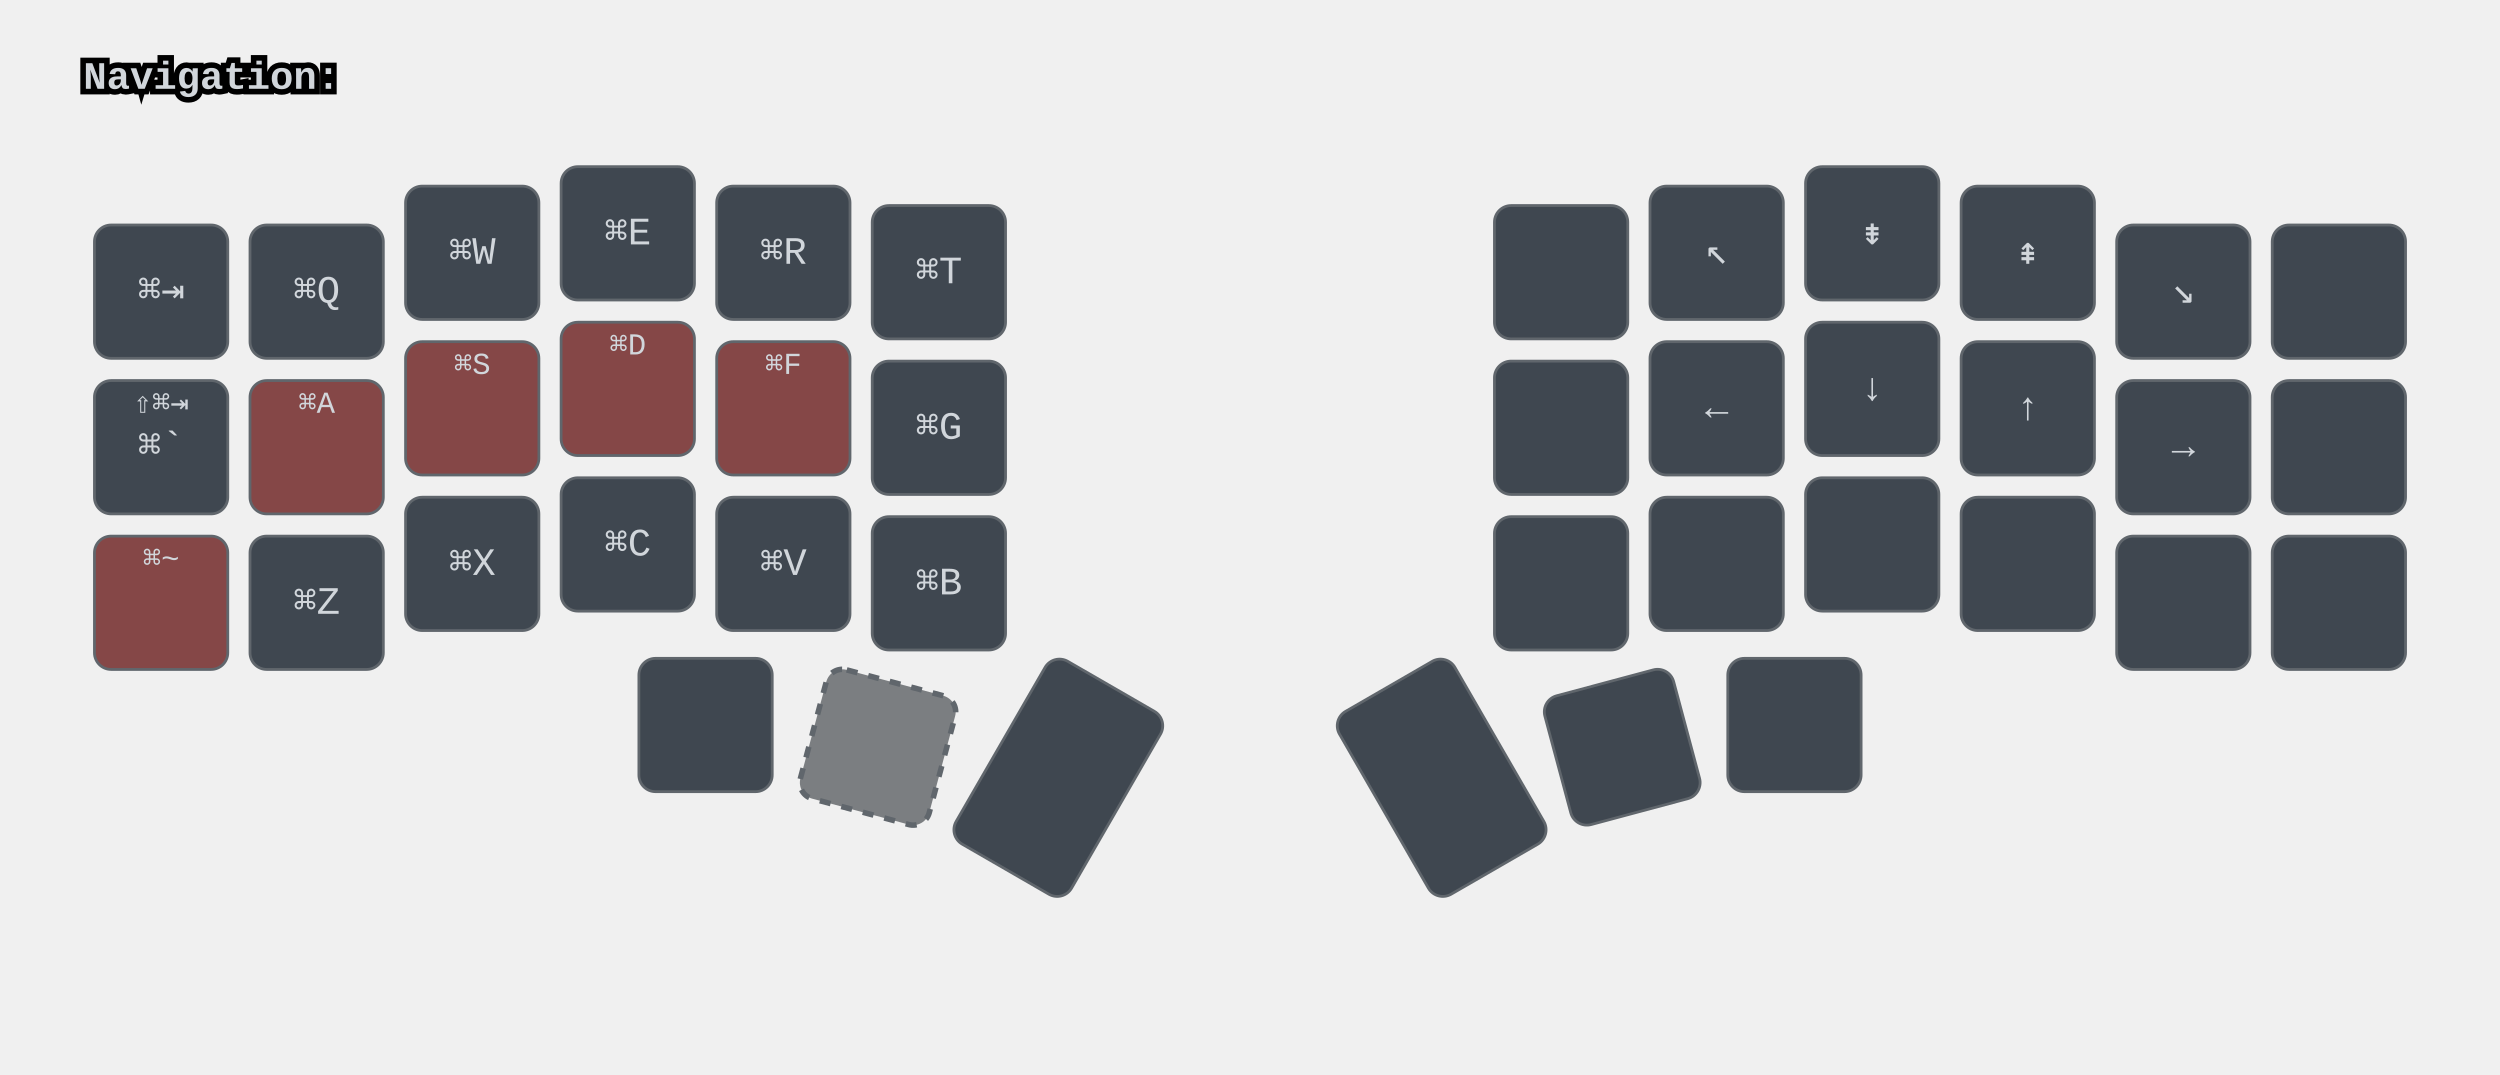
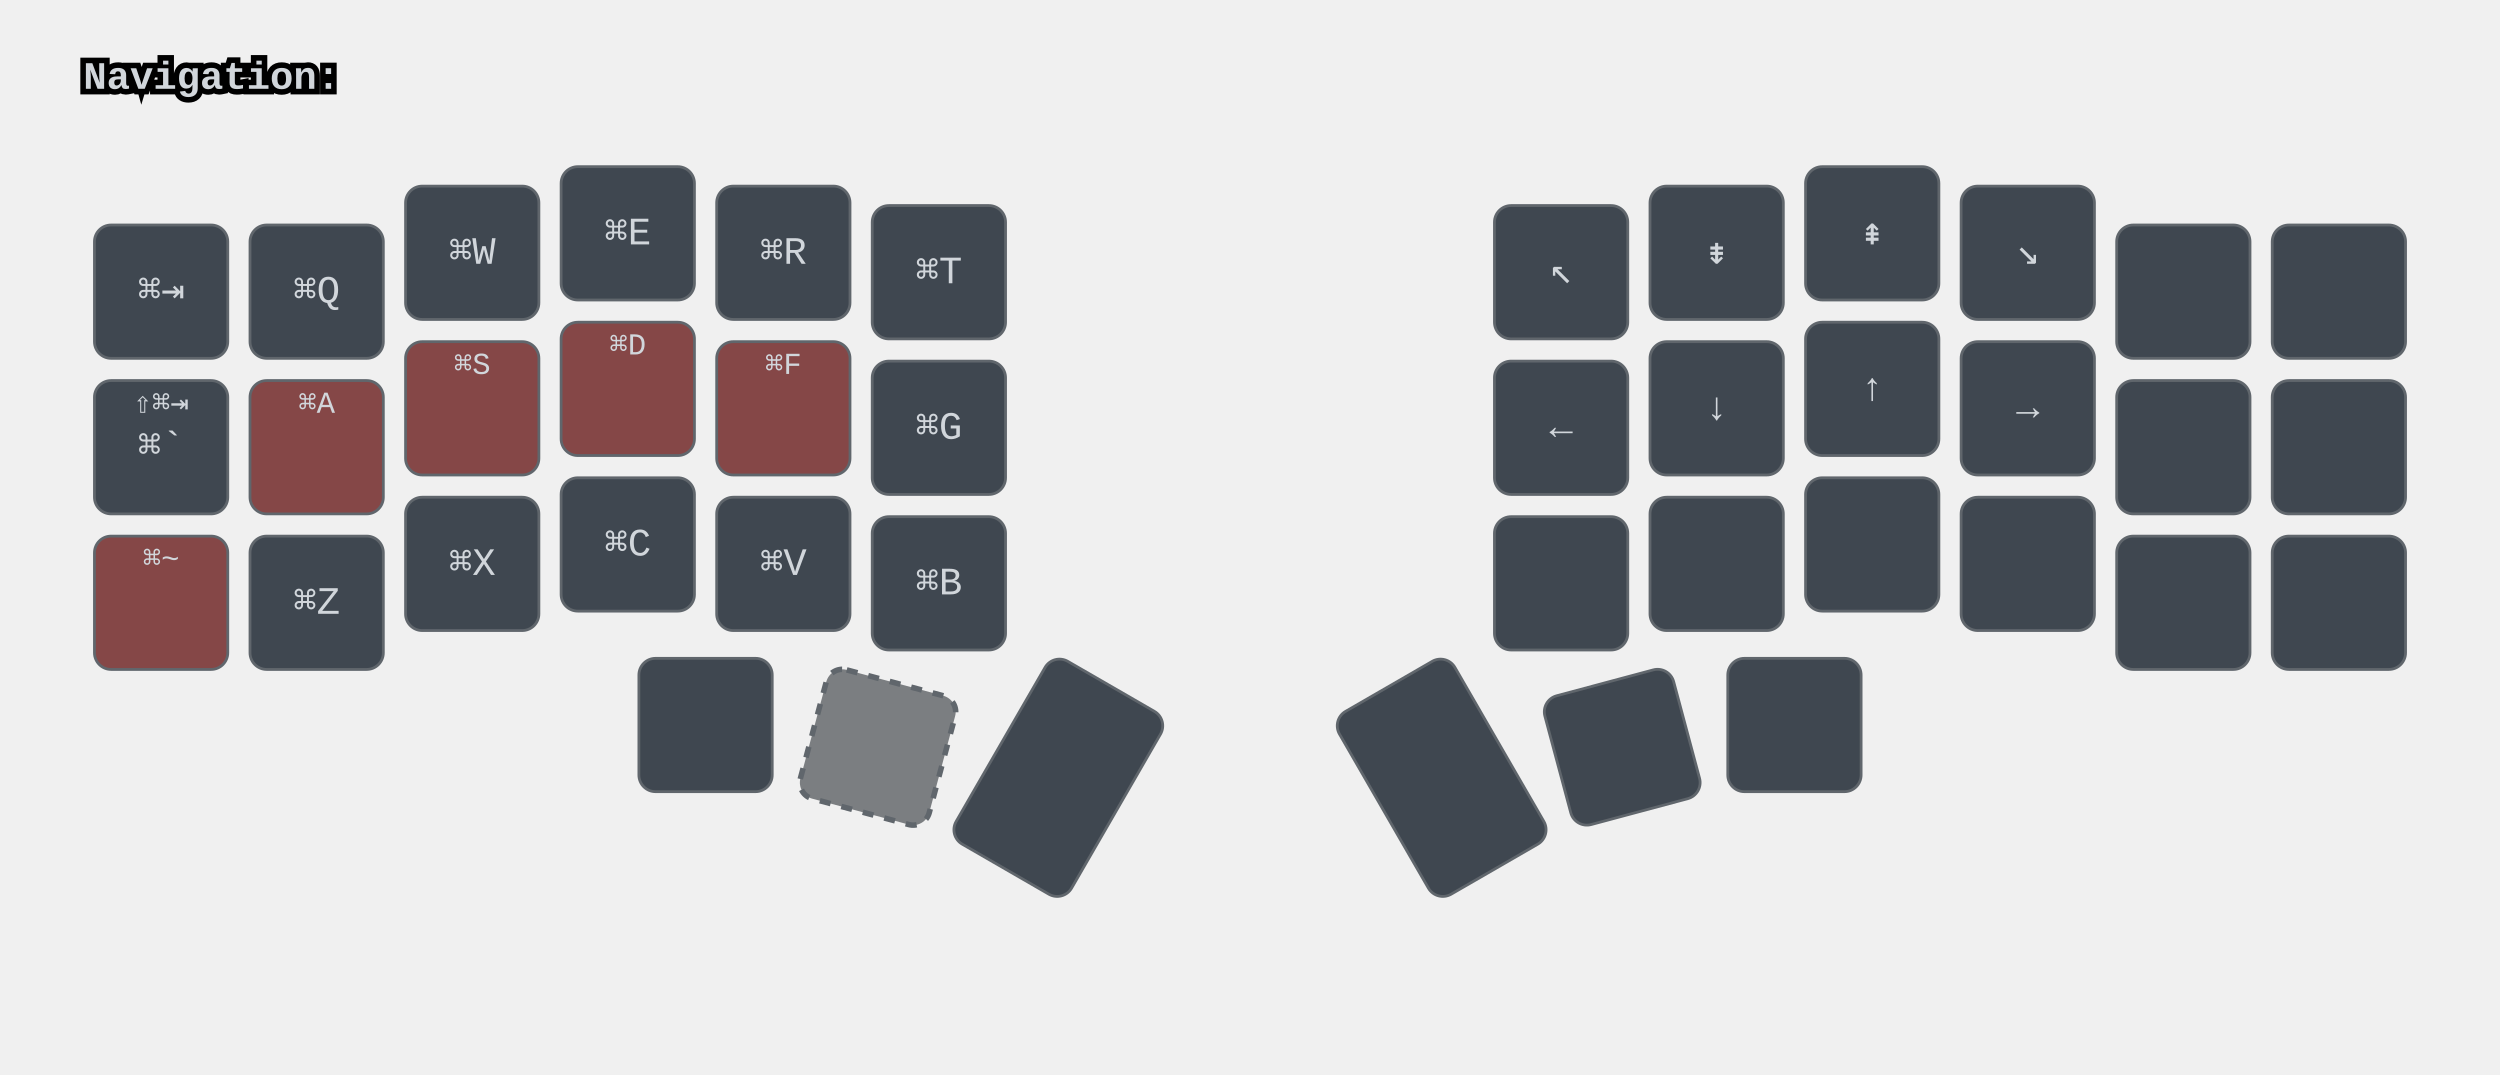
<svg xmlns="http://www.w3.org/2000/svg" xmlns:xlink="http://www.w3.org/1999/xlink" width="900" height="387" viewBox="0 0 900 387" class="keymap">
  <defs>/* start glyphs */
<svg id="mdi:apple-keyboard-caps">
      <svg id="mdi-apple-keyboard-caps" viewBox="0 0 24 24">
        <path d="M15,14V8H17.17L12,2.83L6.83,8H9V14H15M12,0L22,10H17V16H7V10H2L12,0M7,18H17V24H7V18M15,20H9V22H15V20Z" />
      </svg>
    </svg>
    <svg id="mdi:apple-keyboard-command">
      <svg id="mdi-apple-keyboard-command" viewBox="0 0 24 24">
        <path d="M6,2A4,4 0 0,1 10,6V8H14V6A4,4 0 0,1 18,2A4,4 0 0,1 22,6A4,4 0 0,1 18,10H16V14H18A4,4 0 0,1 22,18A4,4 0 0,1 18,22A4,4 0 0,1 14,18V16H10V18A4,4 0 0,1 6,22A4,4 0 0,1 2,18A4,4 0 0,1 6,14H8V10H6A4,4 0 0,1 2,6A4,4 0 0,1 6,2M16,18A2,2 0 0,0 18,20A2,2 0 0,0 20,18A2,2 0 0,0 18,16H16V18M14,10H10V14H14V10M6,16A2,2 0 0,0 4,18A2,2 0 0,0 6,20A2,2 0 0,0 8,18V16H6M8,6A2,2 0 0,0 6,4A2,2 0 0,0 4,6A2,2 0 0,0 6,8H8V6M18,8A2,2 0 0,0 20,6A2,2 0 0,0 18,4A2,2 0 0,0 16,6V8H18Z" />
      </svg>
    </svg>
    <svg id="mdi:apple-keyboard-control">
      <svg id="mdi-apple-keyboard-control" viewBox="0 0 24 24">
        <path d="M19.78,11.78L18.36,13.19L12,6.83L5.64,13.19L4.22,11.78L12,4L19.78,11.78Z" />
      </svg>
    </svg>
    <svg id="mdi:apple-keyboard-option">
      <svg id="mdi-apple-keyboard-option" viewBox="0 0 24 24">
        <path d="M3,4H9.11L16.15,18H21V20H14.88L7.84,6H3V4M14,4H21V6H14V4Z" />
      </svg>
    </svg>
    <svg id="mdi:apple-keyboard-shift">
      <svg id="mdi-apple-keyboard-shift" viewBox="0 0 24 24">
        <path d="M15,18V12H17.17L12,6.83L6.83,12H9V18H15M12,4L22,14H17V20H7V14H2L12,4Z" />
      </svg>
    </svg>
    <svg id="mdi:backspace">
      <svg id="mdi-backspace" viewBox="0 0 24 24">
        <path d="M22,3H7C6.31,3 5.77,3.35 5.41,3.88L0,12L5.41,20.11C5.77,20.64 6.31,21 7,21H22A2,2 0 0,0 24,19V5A2,2 0 0,0 22,3M19,15.59L17.59,17L14,13.41L10.41,17L9,15.59L12.59,12L9,8.41L10.41,7L14,10.59L17.59,7L19,8.41L15.41,12" />
      </svg>
    </svg>
    <svg id="mdi:backspace-reverse">
      <svg id="mdi-backspace-reverse" viewBox="0 0 24 24">
        <path d="M2,21H17C17.7,21 18.2,20.6 18.6,20.1L24,12L18.6,3.9C18.2,3.4 17.7,3 17,3H2A2,2 0 0,0 0,5V19A2,2 0 0,0 2,21M5,8.4L6.4,7L10,10.6L13.6,7L15,8.4L11.4,12L15,15.6L13.6,17L10,13.4L6.4,17L5,15.6L8.6,12" />
      </svg>
    </svg>
    <svg id="mdi:bluetooth-connect">
      <svg id="mdi-bluetooth-connect" viewBox="0 0 24 24">
        <path d="M19,10L17,12L19,14L21,12M14.88,16.29L13,18.17V14.41M13,5.83L14.88,7.71L13,9.58M17.71,7.71L12,2H11V9.58L6.41,5L5,6.41L10.59,12L5,17.58L6.41,19L11,14.41V22H12L17.71,16.29L13.41,12M7,12L5,10L3,12L5,14L7,12Z" />
      </svg>
    </svg>
    <svg id="mdi:bluetooth-off">
      <svg id="mdi-bluetooth-off" viewBox="0 0 24 24">
        <path d="M13,5.83L14.88,7.71L13.28,9.31L14.69,10.72L17.71,7.7L12,2H11V7.03L13,9.03M5.41,4L4,5.41L10.59,12L5,17.59L6.41,19L11,14.41V22H12L16.29,17.71L18.59,20L20,18.59M13,18.17V14.41L14.88,16.29" />
      </svg>
    </svg>
    <svg id="mdi:brightness-5">
      <svg id="mdi-brightness-5" viewBox="0 0 24 24">
        <path d="M12,18A6,6 0 0,1 6,12A6,6 0 0,1 12,6A6,6 0 0,1 18,12A6,6 0 0,1 12,18M20,15.31L23.31,12L20,8.69V4H15.31L12,0.69L8.69,4H4V8.69L0.69,12L4,15.31V20H8.69L12,23.31L15.31,20H20V15.31Z" />
      </svg>
    </svg>
    <svg id="mdi:brightness-7">
      <svg id="mdi-brightness-7" viewBox="0 0 24 24">
        <path d="M12,8A4,4 0 0,0 8,12A4,4 0 0,0 12,16A4,4 0 0,0 16,12A4,4 0 0,0 12,8M12,18A6,6 0 0,1 6,12A6,6 0 0,1 12,6A6,6 0 0,1 18,12A6,6 0 0,1 12,18M20,8.69V4H15.31L12,0.69L8.69,4H4V8.69L0.69,12L4,15.31V20H8.69L12,23.31L15.31,20H20V15.31L23.31,12L20,8.69Z" />
      </svg>
    </svg>
    <svg id="mdi:code-block-tags">
      <svg id="mdi-code-block-tags" viewBox="0 0 24 24">
        <path d="M5.59 3.41L7 4.82L3.82 8L7 11.18L5.59 12.6L1 8L5.59 3.41M11.41 3.41L16 8L11.41 12.6L10 11.18L13.18 8L10 4.82L11.41 3.41M22 6V18C22 19.11 21.11 20 20 20H4C2.9 20 2 19.11 2 18V14H4V18H20V6H17.03V4H20C21.11 4 22 4.89 22 6Z" />
      </svg>
    </svg>
    <svg id="mdi:content-copy">
      <svg id="mdi-content-copy" viewBox="0 0 24 24">
        <path d="M19,21H8V7H19M19,5H8A2,2 0 0,0 6,7V21A2,2 0 0,0 8,23H19A2,2 0 0,0 21,21V7A2,2 0 0,0 19,5M16,1H4A2,2 0 0,0 2,3V17H4V3H16V1Z" />
      </svg>
    </svg>
    <svg id="mdi:content-cut">
      <svg id="mdi-content-cut" viewBox="0 0 24 24">
        <path d="M19,3L13,9L15,11L22,4V3M12,12.5A0.5,0.5 0 0,1 11.5,12A0.5,0.5 0 0,1 12,11.5A0.5,0.5 0 0,1 12.5,12A0.5,0.5 0 0,1 12,12.5M6,20A2,2 0 0,1 4,18C4,16.89 4.9,16 6,16A2,2 0 0,1 8,18C8,19.11 7.1,20 6,20M6,8A2,2 0 0,1 4,6C4,4.89 4.9,4 6,4A2,2 0 0,1 8,6C8,7.11 7.1,8 6,8M9.64,7.64C9.87,7.14 10,6.59 10,6A4,4 0 0,0 6,2A4,4 0 0,0 2,6A4,4 0 0,0 6,10C6.59,10 7.14,9.87 7.64,9.64L10,12L7.64,14.36C7.14,14.13 6.59,14 6,14A4,4 0 0,0 2,18A4,4 0 0,0 6,22A4,4 0 0,0 10,18C10,17.41 9.87,16.86 9.64,16.36L12,14L19,21H22V20L9.64,7.64Z" />
      </svg>
    </svg>
    <svg id="mdi:content-paste">
      <svg id="mdi-content-paste" viewBox="0 0 24 24">
        <path d="M19,20H5V4H7V7H17V4H19M12,2A1,1 0 0,1 13,3A1,1 0 0,1 12,4A1,1 0 0,1 11,3A1,1 0 0,1 12,2M19,2H14.82C14.4,0.84 13.3,0 12,0C10.7,0 9.6,0.84 9.18,2H5A2,2 0 0,0 3,4V20A2,2 0 0,0 5,22H19A2,2 0 0,0 21,20V4A2,2 0 0,0 19,2Z" />
      </svg>
    </svg>
    <svg id="mdi:dock-window">
      <svg id="mdi-dock-window" viewBox="0 0 24 24">
        <path d="M18 18V20H4A2 2 0 0 1 2 18V8H4V18M22 6V14A2 2 0 0 1 20 16H8A2 2 0 0 1 6 14V6A2 2 0 0 1 8 4H20A2 2 0 0 1 22 6M20 6H8V14H20Z" />
      </svg>
    </svg>
    <svg id="mdi:folder-search-outline">
      <svg id="mdi-folder-search-outline" viewBox="0 0 24 24">
        <path d="M16.5,12C19,12 21,14 21,16.5C21,17.38 20.75,18.21 20.31,18.9L23.39,22L22,23.39L18.88,20.32C18.19,20.75 17.37,21 16.5,21C14,21 12,19 12,16.5C12,14 14,12 16.5,12M16.5,14A2.5,2.5 0 0,0 14,16.5A2.5,2.5 0 0,0 16.5,19A2.5,2.5 0 0,0 19,16.5A2.5,2.5 0 0,0 16.5,14M19,8H3V18H10.17C10.34,18.72 10.63,19.39 11,20H3C1.89,20 1,19.1 1,18V6C1,4.89 1.89,4 3,4H9L11,6H19A2,2 0 0,1 21,8V11.81C20.42,11.26 19.75,10.81 19,10.5V8Z" />
      </svg>
    </svg>
    <svg id="mdi:format-letter-ends-with">
      <svg id="mdi-format-letter-ends-with" viewBox="0 0 24 24">
        <path d="M11.14 4L6.43 16H8.36L9.32 13.43H14.67L15.64 16H17.57L12.86 4M12 6.29L14.03 11.71H9.96M20 14V18H2V20H22V14Z" />
      </svg>
    </svg>
    <svg id="mdi:format-letter-starts-with">
      <svg id="mdi-format-letter-starts-with" viewBox="0 0 24 24">
        <path d="M11.14 4L6.43 16H8.36L9.32 13.43H14.67L15.64 16H17.57L12.86 4M12 6.29L14.03 11.71H9.96M4 18V15H2V20H22V18Z" />
      </svg>
    </svg>
    <svg id="mdi:format-pilcrow-arrow-left">
      <svg id="mdi-format-pilcrow-arrow-left" viewBox="0 0 24 24">
        <path d="M8,17V14L4,18L8,22V19H20V17M10,10V15H12V4H14V15H16V4H18V2H10A4,4 0 0,0 6,6A4,4 0 0,0 10,10Z" />
      </svg>
    </svg>
    <svg id="mdi:format-pilcrow-arrow-right">
      <svg id="mdi-format-pilcrow-arrow-right" viewBox="0 0 24 24">
        <path d="M21,18L17,14V17H5V19H17V22M9,10V15H11V4H13V15H15V4H17V2H9A4,4 0 0,0 5,6A4,4 0 0,0 9,10Z" />
      </svg>
    </svg>
    <svg id="mdi:keyboard-return">
      <svg id="mdi-keyboard-return" viewBox="0 0 24 24">
        <path d="M19,7V11H5.83L9.41,7.41L8,6L2,12L8,18L9.41,16.58L5.83,13H21V7H19Z" />
      </svg>
    </svg>
    <svg id="mdi:keyboard-space">
      <svg id="mdi-keyboard-space" viewBox="0 0 24 24">
        <path d="M3 15H5V19H19V15H21V19C21 20.1 20.1 21 19 21H5C3.9 21 3 20.1 3 19V15Z" />
      </svg>
    </svg>
    <svg id="mdi:keyboard-tab">
      <svg id="mdi-keyboard-tab" viewBox="0 0 24 24">
        <path d="M20,18H22V6H20M11.59,7.41L15.17,11H1V13H15.17L11.59,16.58L13,18L19,12L13,6L11.59,7.41Z" />
      </svg>
    </svg>
    <svg id="mdi:keyboard-variant">
      <svg id="mdi-keyboard-variant" viewBox="0 0 24 24">
        <path d="M6,16H18V18H6V16M6,13V15H2V13H6M7,15V13H10V15H7M11,15V13H13V15H11M14,15V13H17V15H14M18,15V13H22V15H18M2,10H5V12H2V10M19,12V10H22V12H19M18,12H16V10H18V12M8,12H6V10H8V12M12,12H9V10H12V12M15,12H13V10H15V12M2,9V7H4V9H2M5,9V7H7V9H5M8,9V7H10V9H8M11,9V7H13V9H11M14,9V7H16V9H14M17,9V7H22V9H17Z" />
      </svg>
    </svg>
    <svg id="mdi:lightbulb-on-20">
      <svg id="mdi-lightbulb-on-20" viewBox="0 0 24 24">
        <path d="M1 11H4V13H1V11M4.9 3.5L3.5 4.9L5.6 7L7 5.6L4.9 3.5M13 1H11V4H13V1M20 11V13H23V11H20M10 22C10 22.6 10.4 23 11 23H13C13.6 23 14 22.6 14 22V21H10V22M19.1 3.5L17 5.6L18.4 7L20.5 4.9L19.1 3.5M18 12C18 14.2 16.8 16.2 15 17.2V19C15 19.6 14.6 20 14 20H10C9.4 20 9 19.6 9 19V17.2C7.2 16.2 6 14.2 6 12C6 8.7 8.7 6 12 6S18 8.7 18 12M16 12C16 9.79 14.21 8 12 8S8 9.79 8 12 9.79 16 12 16 16 14.21 16 12Z" />
      </svg>
    </svg>
    <svg id="mdi:lightbulb-on-90">
      <svg id="mdi-lightbulb-on-90" viewBox="0 0 24 24">
        <path d="M7 5.6L5.6 7L3.5 4.9L4.9 3.5L7 5.6M10 22C10 22.6 10.4 23 11 23H13C13.6 23 14 22.6 14 22V21H10V22M1 13H4V11H1V13M13 1H11V4H13V1M20 11V13H23V11H20M19.1 3.5L17 5.6L18.4 7L20.5 4.9L19.1 3.5M18 12C18 14.2 16.8 16.2 15 17.2V19C15 19.6 14.6 20 14 20H10C9.4 20 9 19.6 9 19V17.2C7.2 16.2 6 14.2 6 12C6 8.7 8.7 6 12 6S18 8.7 18 12M12 8C11 8 10.09 8.38 9.39 9H14.61C13.91 8.38 13 8 12 8Z" />
      </svg>
    </svg>
    <svg id="mdi:lock-outline">
      <svg id="mdi-lock-outline" viewBox="0 0 24 24">
        <path d="M12,17C10.89,17 10,16.1 10,15C10,13.89 10.89,13 12,13A2,2 0 0,1 14,15A2,2 0 0,1 12,17M18,20V10H6V20H18M18,8A2,2 0 0,1 20,10V20A2,2 0 0,1 18,22H6C4.89,22 4,21.1 4,20V10C4,8.89 4.89,8 6,8H7V6A5,5 0 0,1 12,1A5,5 0 0,1 17,6V8H18M12,3A3,3 0 0,0 9,6V8H15V6A3,3 0 0,0 12,3Z" />
      </svg>
    </svg>
    <svg id="mdi:mouse">
      <svg id="mdi-mouse" viewBox="0 0 24 24">
        <path d="M11,1.07C7.05,1.56 4,4.92 4,9H11M4,15A8,8 0 0,0 12,23A8,8 0 0,0 20,15V11H4M13,1.07V9H20C20,4.92 16.94,1.56 13,1.07Z" />
      </svg>
    </svg>
    <svg id="mdi:mouse-left-click-outline">
      <svg id="mdi-mouse-left-click-outline" viewBox="0 0 24 24">
        <path d="M13 9V1.07C13.7 1.16 14.37 1.33 15 1.59C17.33 2.53 19.11 4.53 19.75 7C19.91 7.64 20 8.31 20 9H13M17.66 7C17.18 5.65 16.23 4.5 15 3.81V7H17.66M6 15V13H18V15C18 16.59 17.37 18.12 16.24 19.24C15.12 20.37 13.59 21 12 21C10.41 21 8.88 20.37 7.76 19.24C6.63 18.12 6 16.59 6 15M4 15C4 17.12 4.84 19.16 6.34 20.66C7.84 22.16 9.88 23 12 23C14.12 23 16.16 22.16 17.66 20.66C19.16 19.16 20 17.12 20 15V11H4V15M11 9V1.07C7.06 1.56 4 4.92 4 9H11Z" />
      </svg>
    </svg>
    <svg id="mdi:mouse-right-click-outline">
      <svg id="mdi-mouse-right-click-outline" viewBox="0 0 24 24">
        <path d="M13 9V1.07C16.94 1.56 20 4.92 20 9H13M11 9V1.07C10.3 1.16 9.63 1.33 9 1.59C6.67 2.53 4.89 4.53 4.25 7C4.09 7.64 4 8.31 4 9H11M6.34 7C6.82 5.65 7.78 4.5 9 3.81V7H6.34M6 15V13H18V15C18 16.59 17.37 18.12 16.24 19.24C15.12 20.37 13.59 21 12 21C10.41 21 8.88 20.37 7.76 19.24C6.63 18.12 6 16.59 6 15M4 15C4 17.12 4.84 19.16 6.34 20.66C7.84 22.16 9.88 23 12 23C14.12 23 16.16 22.16 17.66 20.66C19.16 19.16 20 17.12 20 15V11H4V15Z" />
      </svg>
    </svg>
    <svg id="mdi:numeric-1-box-multiple-outline">
      <svg id="mdi-numeric-1-box-multiple-outline" viewBox="0 0 24 24">
        <path d="M21,17H7V3H21M21,1H7A2,2 0 0,0 5,3V17A2,2 0 0,0 7,19H21A2,2 0 0,0 23,17V3A2,2 0 0,0 21,1M14,15H16V5H12V7H14M3,5H1V21A2,2 0 0,0 3,23H19V21H3V5Z" />
      </svg>
    </svg>
    <svg id="mdi:numeric-2-box-multiple-outline">
      <svg id="mdi-numeric-2-box-multiple-outline" viewBox="0 0 24 24">
        <path d="M17,13H13V11H15A2,2 0 0,0 17,9V7C17,5.89 16.1,5 15,5H11V7H15V9H13A2,2 0 0,0 11,11V15H17M21,17H7V3H21M21,1H7A2,2 0 0,0 5,3V17A2,2 0 0,0 7,19H21A2,2 0 0,0 23,17V3A2,2 0 0,0 21,1M3,5H1V21A2,2 0 0,0 3,23H19V21H3V5Z" />
      </svg>
    </svg>
    <svg id="mdi:numeric-3-box-multiple-outline">
      <svg id="mdi-numeric-3-box-multiple-outline" viewBox="0 0 24 24">
        <path d="M17,13V11.5A1.5,1.5 0 0,0 15.5,10A1.5,1.5 0 0,0 17,8.5V7C17,5.89 16.1,5 15,5H11V7H15V9H13V11H15V13H11V15H15A2,2 0 0,0 17,13M3,5H1V21A2,2 0 0,0 3,23H19V21H3M21,17H7V3H21M21,1H7A2,2 0 0,0 5,3V17A2,2 0 0,0 7,19H21A2,2 0 0,0 23,17V3A2,2 0 0,0 21,1Z" />
      </svg>
    </svg>
    <svg id="mdi:numeric-4-box-multiple-outline">
      <svg id="mdi-numeric-4-box-multiple-outline" viewBox="0 0 24 24">
        <path d="M21,17H7V3H21M21,1H7A2,2 0 0,0 5,3V17A2,2 0 0,0 7,19H21A2,2 0 0,0 23,17V3A2,2 0 0,0 21,1M15,15H17V5H15V9H13V5H11V11H15M3,5H1V21A2,2 0 0,0 3,23H19V21H3V5Z" />
      </svg>
    </svg>
    <svg id="mdi:numeric-5-box-multiple-outline">
      <svg id="mdi-numeric-5-box-multiple-outline" viewBox="0 0 24 24">
        <path d="M17,13V11C17,9.89 16.1,9 15,9H13V7H17V5H11V11H15V13H11V15H15A2,2 0 0,0 17,13M3,5H1V21A2,2 0 0,0 3,23H19V21H3M21,17H7V3H21M21,1H7A2,2 0 0,0 5,3V17A2,2 0 0,0 7,19H21A2,2 0 0,0 23,17V3A2,2 0 0,0 21,1Z" />
      </svg>
    </svg>
    <svg id="mdi:numeric-6-box-multiple-outline">
      <svg id="mdi-numeric-6-box-multiple-outline" viewBox="0 0 24 24">
        <path d="M13,11H15V13H13M13,15H15A2,2 0 0,0 17,13V11C17,9.89 16.1,9 15,9H13V7H17V5H13A2,2 0 0,0 11,7V13C11,14.11 11.9,15 13,15M21,17H7V3H21M21,1H7A2,2 0 0,0 5,3V17A2,2 0 0,0 7,19H21A2,2 0 0,0 23,17V3A2,2 0 0,0 21,1M3,5H1V21A2,2 0 0,0 3,23H19V21H3V5Z" />
      </svg>
    </svg>
    <svg id="mdi:numeric-7-box-multiple-outline">
      <svg id="mdi-numeric-7-box-multiple-outline" viewBox="0 0 24 24">
        <path d="M13,15L17,7V5H11V7H15L11,15M21,17H7V3H21M21,1H7A2,2 0 0,0 5,3V17A2,2 0 0,0 7,19H21A2,2 0 0,0 23,17V3A2,2 0 0,0 21,1M3,5H1V21A2,2 0 0,0 3,23H19V21H3V5Z" />
      </svg>
    </svg>
    <svg id="mdi:numeric-8-box-multiple-outline">
      <svg id="mdi-numeric-8-box-multiple-outline" viewBox="0 0 24 24">
        <path d="M13,11H15V13H13M13,7H15V9H13M13,15H15A2,2 0 0,0 17,13V11.5A1.5,1.5 0 0,0 15.5,10A1.5,1.5 0 0,0 17,8.5V7C17,5.89 16.1,5 15,5H13A2,2 0 0,0 11,7V8.5A1.5,1.5 0 0,0 12.5,10A1.5,1.5 0 0,0 11,11.5V13C11,14.11 11.9,15 13,15M21,17H7V3H21M21,1H7A2,2 0 0,0 5,3V17A2,2 0 0,0 7,19H21A2,2 0 0,0 23,17V3A2,2 0 0,0 21,1M3,5H1V21A2,2 0 0,0 3,23H19V21H3V5Z" />
      </svg>
    </svg>
    <svg id="mdi:palette-outline">
      <svg id="mdi-palette-outline" viewBox="0 0 24 24">
        <path d="M12,22A10,10 0 0,1 2,12A10,10 0 0,1 12,2C17.5,2 22,6 22,11A6,6 0 0,1 16,17H14.2C13.9,17 13.7,17.2 13.7,17.5C13.7,17.6 13.8,17.7 13.8,17.8C14.2,18.3 14.4,18.9 14.4,19.5C14.5,20.9 13.4,22 12,22M12,4A8,8 0 0,0 4,12A8,8 0 0,0 12,20C12.3,20 12.5,19.8 12.5,19.5C12.5,19.3 12.4,19.2 12.4,19.1C12,18.6 11.8,18.1 11.8,17.5C11.8,16.1 12.9,15 14.3,15H16A4,4 0 0,0 20,11C20,7.1 16.4,4 12,4M6.5,10C7.3,10 8,10.7 8,11.5C8,12.3 7.3,13 6.5,13C5.7,13 5,12.3 5,11.5C5,10.7 5.7,10 6.5,10M9.5,6C10.3,6 11,6.7 11,7.5C11,8.3 10.3,9 9.5,9C8.7,9 8,8.3 8,7.5C8,6.7 8.7,6 9.5,6M14.5,6C15.3,6 16,6.7 16,7.5C16,8.3 15.3,9 14.5,9C13.7,9 13,8.3 13,7.5C13,6.7 13.7,6 14.5,6M17.5,10C18.3,10 19,10.7 19,11.5C19,12.3 18.3,13 17.5,13C16.7,13 16,12.3 16,11.5C16,10.7 16.7,10 17.5,10Z" />
      </svg>
    </svg>
    <svg id="mdi:play-pause">
      <svg id="mdi-play-pause" viewBox="0 0 24 24">
        <path d="M3,5V19L11,12M13,19H16V5H13M18,5V19H21V5" />
      </svg>
    </svg>
    <svg id="mdi:power">
      <svg id="mdi-power" viewBox="0 0 24 24">
        <path d="M16.56,5.44L15.11,6.89C16.84,7.94 18,9.83 18,12A6,6 0 0,1 12,18A6,6 0 0,1 6,12C6,9.83 7.16,7.94 8.88,6.88L7.44,5.44C5.36,6.88 4,9.28 4,12A8,8 0 0,0 12,20A8,8 0 0,0 20,12C20,9.28 18.64,6.88 16.56,5.44M13,3H11V13H13" />
      </svg>
    </svg>
    <svg id="mdi:power-plug-outline">
      <svg id="mdi-power-plug-outline" viewBox="0 0 24 24">
        <path d="M16 7V3H14V7H10V3H8V7C7 7 6 8 6 9V14.5L9.5 18V21H14.5V18L18 14.5V9C18 8 17 7 16 7M16 13.67L13.09 16.59L12.67 17H11.33L10.92 16.59L8 13.67V9.09C8 9.06 8.06 9 8.09 9H15.92C15.95 9 16 9.06 16 9.09V13.67Z" />
      </svg>
    </svg>
    <svg id="mdi:redo">
      <svg id="mdi-redo" viewBox="0 0 24 24">
        <path d="M18.4,10.6C16.55,9 14.15,8 11.5,8C6.85,8 2.92,11.03 1.54,15.22L3.9,16C4.95,12.81 7.95,10.5 11.5,10.5C13.45,10.5 15.23,11.22 16.62,12.38L13,16H22V7L18.4,10.6Z" />
      </svg>
    </svg>
    <svg id="mdi:restart">
      <svg id="mdi-restart" viewBox="0 0 24 24">
        <path d="M12,4C14.1,4 16.1,4.8 17.6,6.3C20.7,9.4 20.7,14.5 17.6,17.6C15.8,19.5 13.3,20.2 10.9,19.9L11.4,17.9C13.1,18.1 14.9,17.5 16.2,16.2C18.5,13.9 18.5,10.1 16.2,7.7C15.1,6.6 13.5,6 12,6V10.6L7,5.6L12,0.6V4M6.3,17.6C3.7,15 3.3,11 5.1,7.9L6.6,9.4C5.5,11.6 5.9,14.4 7.8,16.2C8.3,16.7 8.9,17.1 9.6,17.4L9,19.4C8,19 7.1,18.4 6.3,17.6Z" />
      </svg>
    </svg>
    <svg id="mdi:skip-backward">
      <svg id="mdi-skip-backward" viewBox="0 0 24 24">
        <path d="M20,5V19L13,12M6,5V19H4V5M13,5V19L6,12" />
      </svg>
    </svg>
    <svg id="mdi:skip-forward">
      <svg id="mdi-skip-forward" viewBox="0 0 24 24">
        <path d="M4,5V19L11,12M18,5V19H20V5M11,5V19L18,12" />
      </svg>
    </svg>
    <svg id="mdi:stop">
      <svg id="mdi-stop" viewBox="0 0 24 24">
        <path d="M18,18H6V6H18V18Z" />
      </svg>
    </svg>
    <svg id="mdi:undo">
      <svg id="mdi-undo" viewBox="0 0 24 24">
        <path d="M12.5,8C9.85,8 7.45,9 5.6,10.6L2,7V16H11L7.38,12.38C8.77,11.22 10.54,10.5 12.5,10.5C16.04,10.5 19.05,12.81 20.1,16L22.47,15.22C21.08,11.03 17.15,8 12.5,8Z" />
      </svg>
    </svg>
    <svg id="mdi:unfold-more-horizontal">
      <svg id="mdi-unfold-more-horizontal" viewBox="0 0 24 24">
        <path d="M12,18.17L8.83,15L7.42,16.41L12,21L16.59,16.41L15.17,15M12,5.83L15.17,9L16.58,7.59L12,3L7.41,7.59L8.83,9L12,5.83Z" />
      </svg>
    </svg>
    <svg id="mdi:unfold-more-vertical">
      <svg id="mdi-unfold-more-vertical" viewBox="0 0 24 24">
        <path d="M18.17,12L15,8.83L16.41,7.41L21,12L16.41,16.58L15,15.17L18.17,12M5.83,12L9,15.17L7.59,16.59L3,12L7.59,7.42L9,8.83L5.83,12Z" />
      </svg>
    </svg>
    <svg id="mdi:usb">
      <svg id="mdi-usb" viewBox="0 0 24 24">
        <path d="M15,7V11H16V13H13V5H15L12,1L9,5H11V13H8V10.93C8.7,10.56 9.2,9.85 9.2,9C9.2,7.78 8.21,6.8 7,6.8C5.78,6.8 4.8,7.78 4.8,9C4.8,9.85 5.3,10.56 6,10.93V13A2,2 0 0,0 8,15H11V18.05C10.29,18.41 9.8,19.15 9.8,20A2.2,2.2 0 0,0 12,22.2A2.2,2.2 0 0,0 14.2,20C14.2,19.15 13.71,18.41 13,18.05V15H16A2,2 0 0,0 18,13V11H19V7H15Z" />
      </svg>
    </svg>
    <svg id="mdi:view-dashboard-outline">
      <svg id="mdi-view-dashboard-outline" viewBox="0 0 24 24">
        <path d="M19,5V7H15V5H19M9,5V11H5V5H9M19,13V19H15V13H19M9,17V19H5V17H9M21,3H13V9H21V3M11,3H3V13H11V3M21,11H13V21H21V11M11,15H3V21H11V15Z" />
      </svg>
    </svg>
    <svg id="mdi:volume-minus">
      <svg id="mdi-volume-minus" viewBox="0 0 24 24">
        <path d="M3,9H7L12,4V20L7,15H3V9M14,11H22V13H14V11Z" />
      </svg>
    </svg>
    <svg id="mdi:volume-off">
      <svg id="mdi-volume-off" viewBox="0 0 24 24">
        <path d="M12,4L9.91,6.09L12,8.18M4.27,3L3,4.27L7.73,9H3V15H7L12,20V13.27L16.25,17.53C15.58,18.04 14.83,18.46 14,18.7V20.77C15.38,20.45 16.63,19.82 17.68,18.96L19.73,21L21,19.73L12,10.73M19,12C19,12.94 18.8,13.82 18.46,14.64L19.97,16.15C20.62,14.91 21,13.5 21,12C21,7.72 18,4.14 14,3.23V5.29C16.89,6.15 19,8.83 19,12M16.5,12C16.5,10.23 15.5,8.71 14,7.97V10.18L16.45,12.63C16.5,12.43 16.5,12.21 16.5,12Z" />
      </svg>
    </svg>
    <svg id="mdi:volume-plus">
      <svg id="mdi-volume-plus" viewBox="0 0 24 24">
        <path d="M3,9H7L12,4V20L7,15H3V9M14,11H17V8H19V11H22V13H19V16H17V13H14V11Z" />
      </svg>
    </svg>
    <svg id="mdi:web">
      <svg id="mdi-web" viewBox="0 0 24 24">
        <path d="M16.36,14C16.44,13.34 16.5,12.68 16.5,12C16.5,11.32 16.44,10.66 16.36,10H19.74C19.9,10.64 20,11.31 20,12C20,12.69 19.9,13.36 19.74,14M14.59,19.56C15.19,18.45 15.65,17.25 15.97,16H18.92C17.96,17.65 16.43,18.93 14.59,19.56M14.34,14H9.66C9.56,13.34 9.5,12.68 9.5,12C9.5,11.32 9.56,10.65 9.66,10H14.34C14.43,10.65 14.5,11.32 14.5,12C14.5,12.68 14.43,13.34 14.34,14M12,19.96C11.17,18.76 10.5,17.43 10.09,16H13.91C13.5,17.43 12.83,18.76 12,19.96M8,8H5.08C6.03,6.34 7.57,5.06 9.4,4.44C8.8,5.55 8.35,6.75 8,8M5.08,16H8C8.35,17.25 8.8,18.45 9.4,19.56C7.57,18.93 6.03,17.65 5.08,16M4.26,14C4.1,13.36 4,12.69 4,12C4,11.31 4.1,10.64 4.26,10H7.64C7.56,10.66 7.5,11.32 7.5,12C7.5,12.68 7.56,13.34 7.64,14M12,4.03C12.83,5.23 13.5,6.57 13.91,8H10.09C10.5,6.57 11.17,5.23 12,4.03M18.92,8H15.97C15.65,6.75 15.19,5.55 14.59,4.44C16.43,5.07 17.96,6.34 18.92,8M12,2C6.47,2 2,6.5 2,12A10,10 0 0,0 12,22A10,10 0 0,0 22,12A10,10 0 0,0 12,2Z" />
      </svg>
    </svg>
    <svg id="mdi:window-maximize">
      <svg id="mdi-window-maximize" viewBox="0 0 24 24">
        <path d="M4,4H20V20H4V4M6,8V18H18V8H6Z" />
      </svg>
    </svg>
    <svg id="mdi:window-restore">
      <svg id="mdi-window-restore" viewBox="0 0 24 24">
        <path d="M4,8H8V4H20V16H16V20H4V8M16,8V14H18V6H10V8H16M6,12V18H14V12H6Z" />
      </svg>
    </svg>
  </defs>/* end glyphs */
<style>/* inherit to force styles through use tags */
svg path {
    fill: inherit;
}

/* font and background color specifications */
svg.keymap {
    font-family: SFMono-Regular,Consolas,Liberation Mono,Menlo,monospace;
    font-size: 14px;
    font-kerning: normal;
    text-rendering: optimizeLegibility;
    fill: #24292e;
}

/* default key styling */
rect.key {
    fill: #f6f8fa;
}

rect.key, rect.combo {
    stroke: #c9cccf;
    stroke-width: 1;
}

/* default key side styling, only used is draw_key_sides is set */
rect.side {
    filter: brightness(90%);
}

/* color accent for combo boxes */
rect.combo, rect.combo-separate {
    fill: #cdf;
}

/* color accent for held keys */
rect.held, rect.combo.held {
    fill: #fdd;
}

/* color accent for ghost (optional) keys */
rect.ghost, rect.combo.ghost {
    stroke-dasharray: 4, 4;
    stroke-width: 2;
}

text {
    text-anchor: middle;
    dominant-baseline: middle;
}

/* styling for layer labels */
text.label {
    font-weight: bold;
    text-anchor: start;
    stroke: white;
    stroke-width: 4;
    paint-order: stroke;
}

/* styling for optional footer */
text.footer {
    text-anchor: end;
    dominant-baseline: auto;
    stroke: white;
    stroke-width: 4;
    paint-order: stroke;
}

- /* styling for combo tap, and key hold/shifted label text */
- text.combo, text.hold, text.shifted {
+ /* styling for combo tap, and key non-tap label text */
+ text.combo, text.hold, text.shifted, text.left, text.right, text.tl, text.tr, text.bl, text.br {
    font-size: 11px;
}

- text.hold {
+ text.hold, text.bl, text.br {
    text-anchor: middle;
    dominant-baseline: auto;
}

- text.shifted {
+ text.shifted, text.tl, text.tr {
    text-anchor: middle;
    dominant-baseline: hanging;
}

+ text.left, text.tl, text.bl {
+     text-anchor: start;
+ }
+ 
+ text.right, text.tr, text.br {
+     text-anchor: end;
+ }
+ 
+ text.layer-activator {
+     text-decoration: underline;
+ }
+ 
/* styling for hold/shifted label text in combo box */
- text.combo.hold, text.combo.shifted {
+ text.combo.hold, text.combo.shifted, text.combo.left, text.combo.right {
    font-size: 8px;
}

/* lighter symbol for transparent keys */
text.trans {
    fill: #7b7e81;
}

/* styling for combo dendrons */
path.combo {
    stroke-width: 1;
    stroke: gray;
    fill: none;
}

/* Start Tabler Icons Cleanup */
/* cannot use height/width with glyphs */
.icon-tabler &gt; path {
    fill: inherit;
    stroke: inherit;
    stroke-width: 2;
}
/* hide tabler's default box */
.icon-tabler &gt; path[stroke="none"][fill="none"] {
    visibility: hidden;
}
/* End Tabler Icons Cleanup */

svg.keymap { fill: #d1d6db; }
rect.key { fill: #3f4750; }
rect.key, rect.combo { stroke: #60666c; }
rect.combo, rect.combo-separate { fill: #1f3d7a; }
rect.held, rect.combo.held { fill: #854747; }
text.label, text.footer { stroke: black; }
text.trans { fill: #7e8184; }
path.combo { stroke: #7f7f7f; }

rect.ghost { fill: #7b7e81; }
</style>
  <g transform="translate(30, 0)" class="layer-Navigation">
-     <text x="0" y="28" class="label">Navigation:</text>
+     <text x="0" y="28" class="label" id="Navigation">Navigation:</text>
    <g transform="translate(0, 56)">
      <g transform="translate(28, 49)" class="key keypos-0">
        <rect rx="6" ry="6" x="-24" y="-24" width="48" height="48" class="key" />
        <text x="0" y="0" class="key tap">⌘⇥</text>
      </g>
      <g transform="translate(84, 49)" class="key keypos-1">
        <rect rx="6" ry="6" x="-24" y="-24" width="48" height="48" class="key" />
        <text x="0" y="0" class="key tap">⌘Q</text>
      </g>
      <g transform="translate(140, 35)" class="key keypos-2">
        <rect rx="6" ry="6" x="-24" y="-24" width="48" height="48" class="key" />
        <text x="0" y="0" class="key tap">⌘W</text>
      </g>
      <g transform="translate(196, 28)" class="key keypos-3">
        <rect rx="6" ry="6" x="-24" y="-24" width="48" height="48" class="key" />
        <text x="0" y="0" class="key tap">⌘E</text>
      </g>
      <g transform="translate(252, 35)" class="key keypos-4">
        <rect rx="6" ry="6" x="-24" y="-24" width="48" height="48" class="key" />
        <text x="0" y="0" class="key tap">⌘R</text>
      </g>
      <g transform="translate(308, 42)" class="key keypos-5">
        <rect rx="6" ry="6" x="-24" y="-24" width="48" height="48" class="key" />
        <text x="0" y="0" class="key tap">⌘T</text>
      </g>
      <g transform="translate(532, 42)" class="key keypos-6">
        <rect rx="6" ry="6" x="-24" y="-24" width="48" height="48" class="key" />
+         <text x="0" y="0" class="key tap">↖</text>
      </g>
      <g transform="translate(588, 35)" class="key keypos-7">
        <rect rx="6" ry="6" x="-24" y="-24" width="48" height="48" class="key" />
-         <text x="0" y="0" class="key tap">↖</text>
+         <text x="0" y="0" class="key tap">⇟</text>
      </g>
      <g transform="translate(644, 28)" class="key keypos-8">
        <rect rx="6" ry="6" x="-24" y="-24" width="48" height="48" class="key" />
-         <text x="0" y="0" class="key tap">⇟</text>
+         <text x="0" y="0" class="key tap">⇞</text>
      </g>
      <g transform="translate(700, 35)" class="key keypos-9">
        <rect rx="6" ry="6" x="-24" y="-24" width="48" height="48" class="key" />
-         <text x="0" y="0" class="key tap">⇞</text>
+         <text x="0" y="0" class="key tap">↘</text>
      </g>
      <g transform="translate(756, 49)" class="key keypos-10">
        <rect rx="6" ry="6" x="-24" y="-24" width="48" height="48" class="key" />
-         <text x="0" y="0" class="key tap">↘</text>
      </g>
      <g transform="translate(812, 49)" class="key keypos-11">
        <rect rx="6" ry="6" x="-24" y="-24" width="48" height="48" class="key" />
      </g>
      <g transform="translate(28, 105)" class="key keypos-12">
        <rect rx="6" ry="6" x="-24" y="-24" width="48" height="48" class="key" />
        <text x="0" y="0" class="key tap">⌘`</text>
        <text x="0" y="-20" class="key shifted">⇧⌘⇥</text>
      </g>
      <g transform="translate(84, 105)" class="key held keypos-13">
        <rect rx="6" ry="6" x="-24" y="-24" width="48" height="48" class="key held" />
        <use href="#mdi:apple-keyboard-control" xlink:href="#mdi:apple-keyboard-control" x="-7" y="-7" height="14" width="14.0" class="key held tap glyph mdi:apple-keyboard-control" />
        <text x="0" y="-20" class="key held shifted">⌘A</text>
      </g>
      <g transform="translate(140, 91)" class="key held keypos-14">
        <rect rx="6" ry="6" x="-24" y="-24" width="48" height="48" class="key held" />
        <use href="#mdi:apple-keyboard-option" xlink:href="#mdi:apple-keyboard-option" x="-7" y="-7" height="14" width="14.0" class="key held tap glyph mdi:apple-keyboard-option" />
        <text x="0" y="-20" class="key held shifted">⌘S</text>
      </g>
      <g transform="translate(196, 84)" class="key held keypos-15">
        <rect rx="6" ry="6" x="-24" y="-24" width="48" height="48" class="key held" />
        <use href="#mdi:apple-keyboard-command" xlink:href="#mdi:apple-keyboard-command" x="-7" y="-7" height="14" width="14.0" class="key held tap glyph mdi:apple-keyboard-command" />
        <text x="0" y="-20" class="key held shifted">⌘D</text>
      </g>
      <g transform="translate(252, 91)" class="key held keypos-16">
        <rect rx="6" ry="6" x="-24" y="-24" width="48" height="48" class="key held" />
        <use href="#mdi:apple-keyboard-shift" xlink:href="#mdi:apple-keyboard-shift" x="-7" y="-7" height="14" width="14.0" class="key held tap glyph mdi:apple-keyboard-shift" />
        <text x="0" y="-20" class="key held shifted">⌘F</text>
      </g>
      <g transform="translate(308, 98)" class="key keypos-17">
        <rect rx="6" ry="6" x="-24" y="-24" width="48" height="48" class="key" />
        <text x="0" y="0" class="key tap">⌘G</text>
      </g>
      <g transform="translate(532, 98)" class="key keypos-18">
        <rect rx="6" ry="6" x="-24" y="-24" width="48" height="48" class="key" />
+         <text x="0" y="0" class="key tap">←</text>
      </g>
      <g transform="translate(588, 91)" class="key keypos-19">
        <rect rx="6" ry="6" x="-24" y="-24" width="48" height="48" class="key" />
-         <text x="0" y="0" class="key tap">←</text>
+         <text x="0" y="0" class="key tap">↓</text>
      </g>
      <g transform="translate(644, 84)" class="key keypos-20">
        <rect rx="6" ry="6" x="-24" y="-24" width="48" height="48" class="key" />
-         <text x="0" y="0" class="key tap">↓</text>
+         <text x="0" y="0" class="key tap">↑</text>
      </g>
      <g transform="translate(700, 91)" class="key keypos-21">
        <rect rx="6" ry="6" x="-24" y="-24" width="48" height="48" class="key" />
-         <text x="0" y="0" class="key tap">↑</text>
+         <text x="0" y="0" class="key tap">→</text>
      </g>
      <g transform="translate(756, 105)" class="key keypos-22">
        <rect rx="6" ry="6" x="-24" y="-24" width="48" height="48" class="key" />
-         <text x="0" y="0" class="key tap">→</text>
      </g>
      <g transform="translate(812, 105)" class="key keypos-23">
        <rect rx="6" ry="6" x="-24" y="-24" width="48" height="48" class="key" />
      </g>
      <g transform="translate(28, 161)" class="key held keypos-24">
        <rect rx="6" ry="6" x="-24" y="-24" width="48" height="48" class="key held" />
        <use href="#mdi:web" xlink:href="#mdi:web" x="-7" y="-7" height="14" width="14.0" class="key held tap glyph mdi:web" />
        <text x="0" y="-20" class="key held shifted">⌘~</text>
      </g>
      <g transform="translate(84, 161)" class="key keypos-25">
        <rect rx="6" ry="6" x="-24" y="-24" width="48" height="48" class="key" />
        <text x="0" y="0" class="key tap">⌘Z</text>
      </g>
      <g transform="translate(140, 147)" class="key keypos-26">
        <rect rx="6" ry="6" x="-24" y="-24" width="48" height="48" class="key" />
        <text x="0" y="0" class="key tap">⌘X</text>
      </g>
      <g transform="translate(196, 140)" class="key keypos-27">
        <rect rx="6" ry="6" x="-24" y="-24" width="48" height="48" class="key" />
        <text x="0" y="0" class="key tap">⌘C</text>
      </g>
      <g transform="translate(252, 147)" class="key keypos-28">
        <rect rx="6" ry="6" x="-24" y="-24" width="48" height="48" class="key" />
        <text x="0" y="0" class="key tap">⌘V</text>
      </g>
      <g transform="translate(308, 154)" class="key keypos-29">
        <rect rx="6" ry="6" x="-24" y="-24" width="48" height="48" class="key" />
        <text x="0" y="0" class="key tap">⌘B</text>
      </g>
      <g transform="translate(532, 154)" class="key keypos-30">
        <rect rx="6" ry="6" x="-24" y="-24" width="48" height="48" class="key" />
+         <use href="#mdi:format-letter-starts-with" xlink:href="#mdi:format-letter-starts-with" x="-7" y="-7" height="14" width="14.0" class="key tap glyph mdi:format-letter-starts-with" />
      </g>
      <g transform="translate(588, 147)" class="key keypos-31">
        <rect rx="6" ry="6" x="-24" y="-24" width="48" height="48" class="key" />
-         <use href="#mdi:format-letter-starts-with" xlink:href="#mdi:format-letter-starts-with" x="-7" y="-7" height="14" width="14.0" class="key tap glyph mdi:format-letter-starts-with" />
+         <use href="#mdi:format-pilcrow-arrow-left" xlink:href="#mdi:format-pilcrow-arrow-left" x="-7" y="-7" height="14" width="14.0" class="key tap glyph mdi:format-pilcrow-arrow-left" />
      </g>
      <g transform="translate(644, 140)" class="key keypos-32">
        <rect rx="6" ry="6" x="-24" y="-24" width="48" height="48" class="key" />
-         <use href="#mdi:format-pilcrow-arrow-left" xlink:href="#mdi:format-pilcrow-arrow-left" x="-7" y="-7" height="14" width="14.0" class="key tap glyph mdi:format-pilcrow-arrow-left" />
+         <use href="#mdi:format-pilcrow-arrow-right" xlink:href="#mdi:format-pilcrow-arrow-right" x="-7" y="-7" height="14" width="14.0" class="key tap glyph mdi:format-pilcrow-arrow-right" />
      </g>
      <g transform="translate(700, 147)" class="key keypos-33">
        <rect rx="6" ry="6" x="-24" y="-24" width="48" height="48" class="key" />
-         <use href="#mdi:format-pilcrow-arrow-right" xlink:href="#mdi:format-pilcrow-arrow-right" x="-7" y="-7" height="14" width="14.0" class="key tap glyph mdi:format-pilcrow-arrow-right" />
+         <use href="#mdi:format-letter-ends-with" xlink:href="#mdi:format-letter-ends-with" x="-7" y="-7" height="14" width="14.0" class="key tap glyph mdi:format-letter-ends-with" />
      </g>
      <g transform="translate(756, 161)" class="key keypos-34">
        <rect rx="6" ry="6" x="-24" y="-24" width="48" height="48" class="key" />
-         <use href="#mdi:format-letter-ends-with" xlink:href="#mdi:format-letter-ends-with" x="-7" y="-7" height="14" width="14.0" class="key tap glyph mdi:format-letter-ends-with" />
      </g>
      <g transform="translate(812, 161)" class="key keypos-35">
        <rect rx="6" ry="6" x="-24" y="-24" width="48" height="48" class="key" />
      </g>
      <g transform="translate(224, 205)" class="key keypos-36">
        <rect rx="6" ry="6" x="-24" y="-24" width="48" height="48" class="key" />
      </g>
      <g transform="translate(286, 213) rotate(15.0)" class="key ghost keypos-37">
        <rect rx="6" ry="6" x="-24" y="-24" width="48" height="48" class="key ghost" />
        <use href="#mdi:numeric-1-box-multiple-outline" xlink:href="#mdi:numeric-1-box-multiple-outline" x="-7" y="-7" height="14" width="14.0" class="key ghost tap glyph mdi:numeric-1-box-multiple-outline" />
      </g>
      <g transform="translate(351, 224) rotate(30.0)" class="key keypos-38">
        <rect rx="6" ry="6" x="-24" y="-38" width="48" height="76" class="key" />
      </g>
      <g transform="translate(489, 224) rotate(-30.0)" class="key keypos-39">
        <rect rx="6" ry="6" x="-24" y="-38" width="48" height="76" class="key" />
      </g>
      <g transform="translate(554, 213) rotate(-15.0)" class="key keypos-40">
        <rect rx="6" ry="6" x="-24" y="-24" width="48" height="48" class="key" />
      </g>
      <g transform="translate(616, 205)" class="key keypos-41">
        <rect rx="6" ry="6" x="-24" y="-24" width="48" height="48" class="key" />
        <use href="#mdi:lock-outline" xlink:href="#mdi:lock-outline" x="-7" y="-7" height="14" width="14.0" class="key tap glyph mdi:lock-outline" />
      </g>
    </g>
  </g>
</svg>
